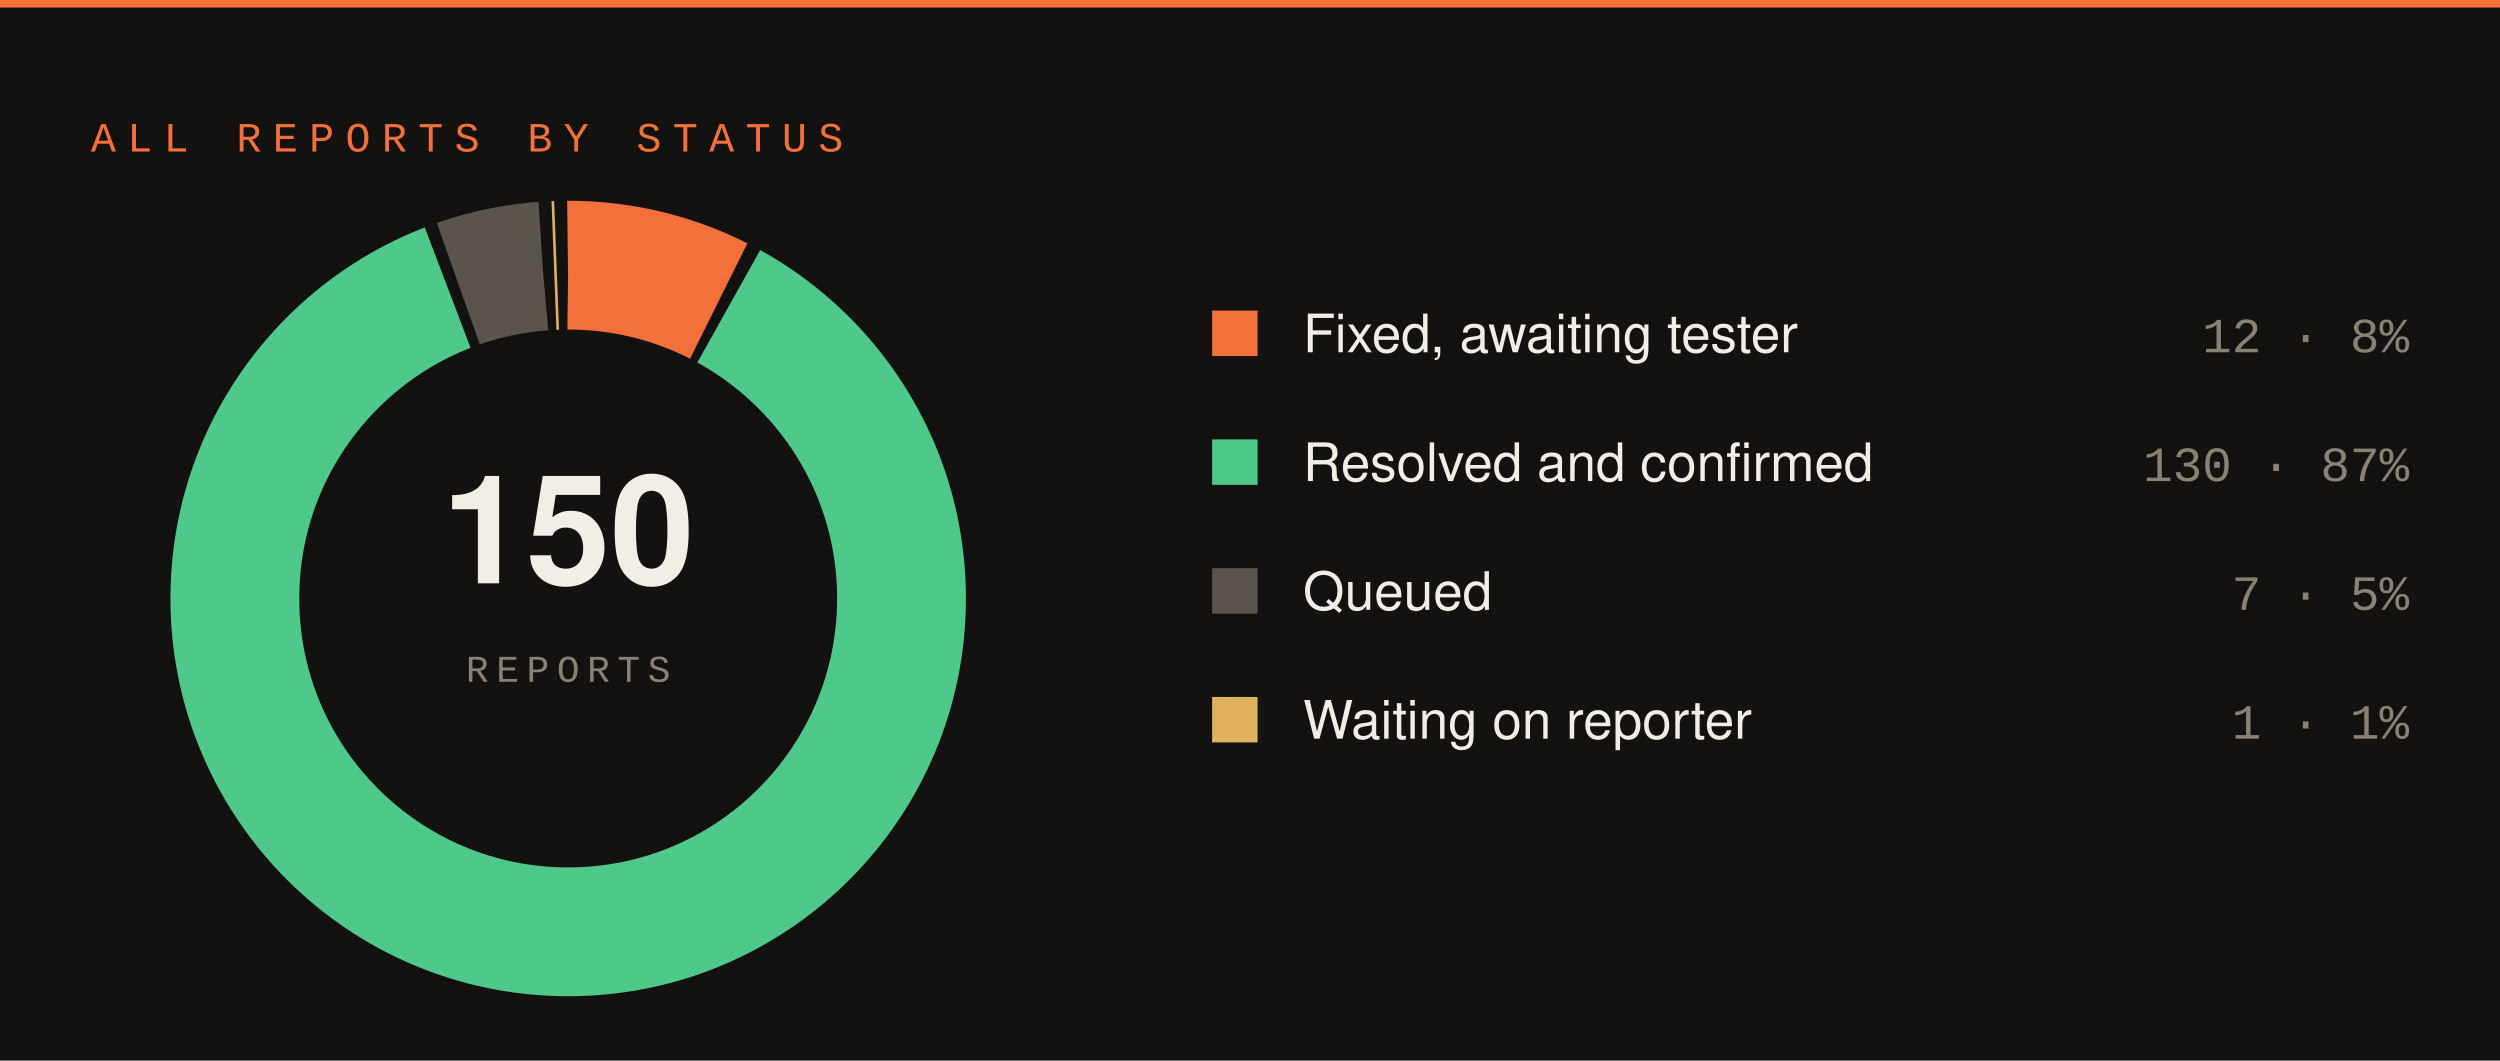
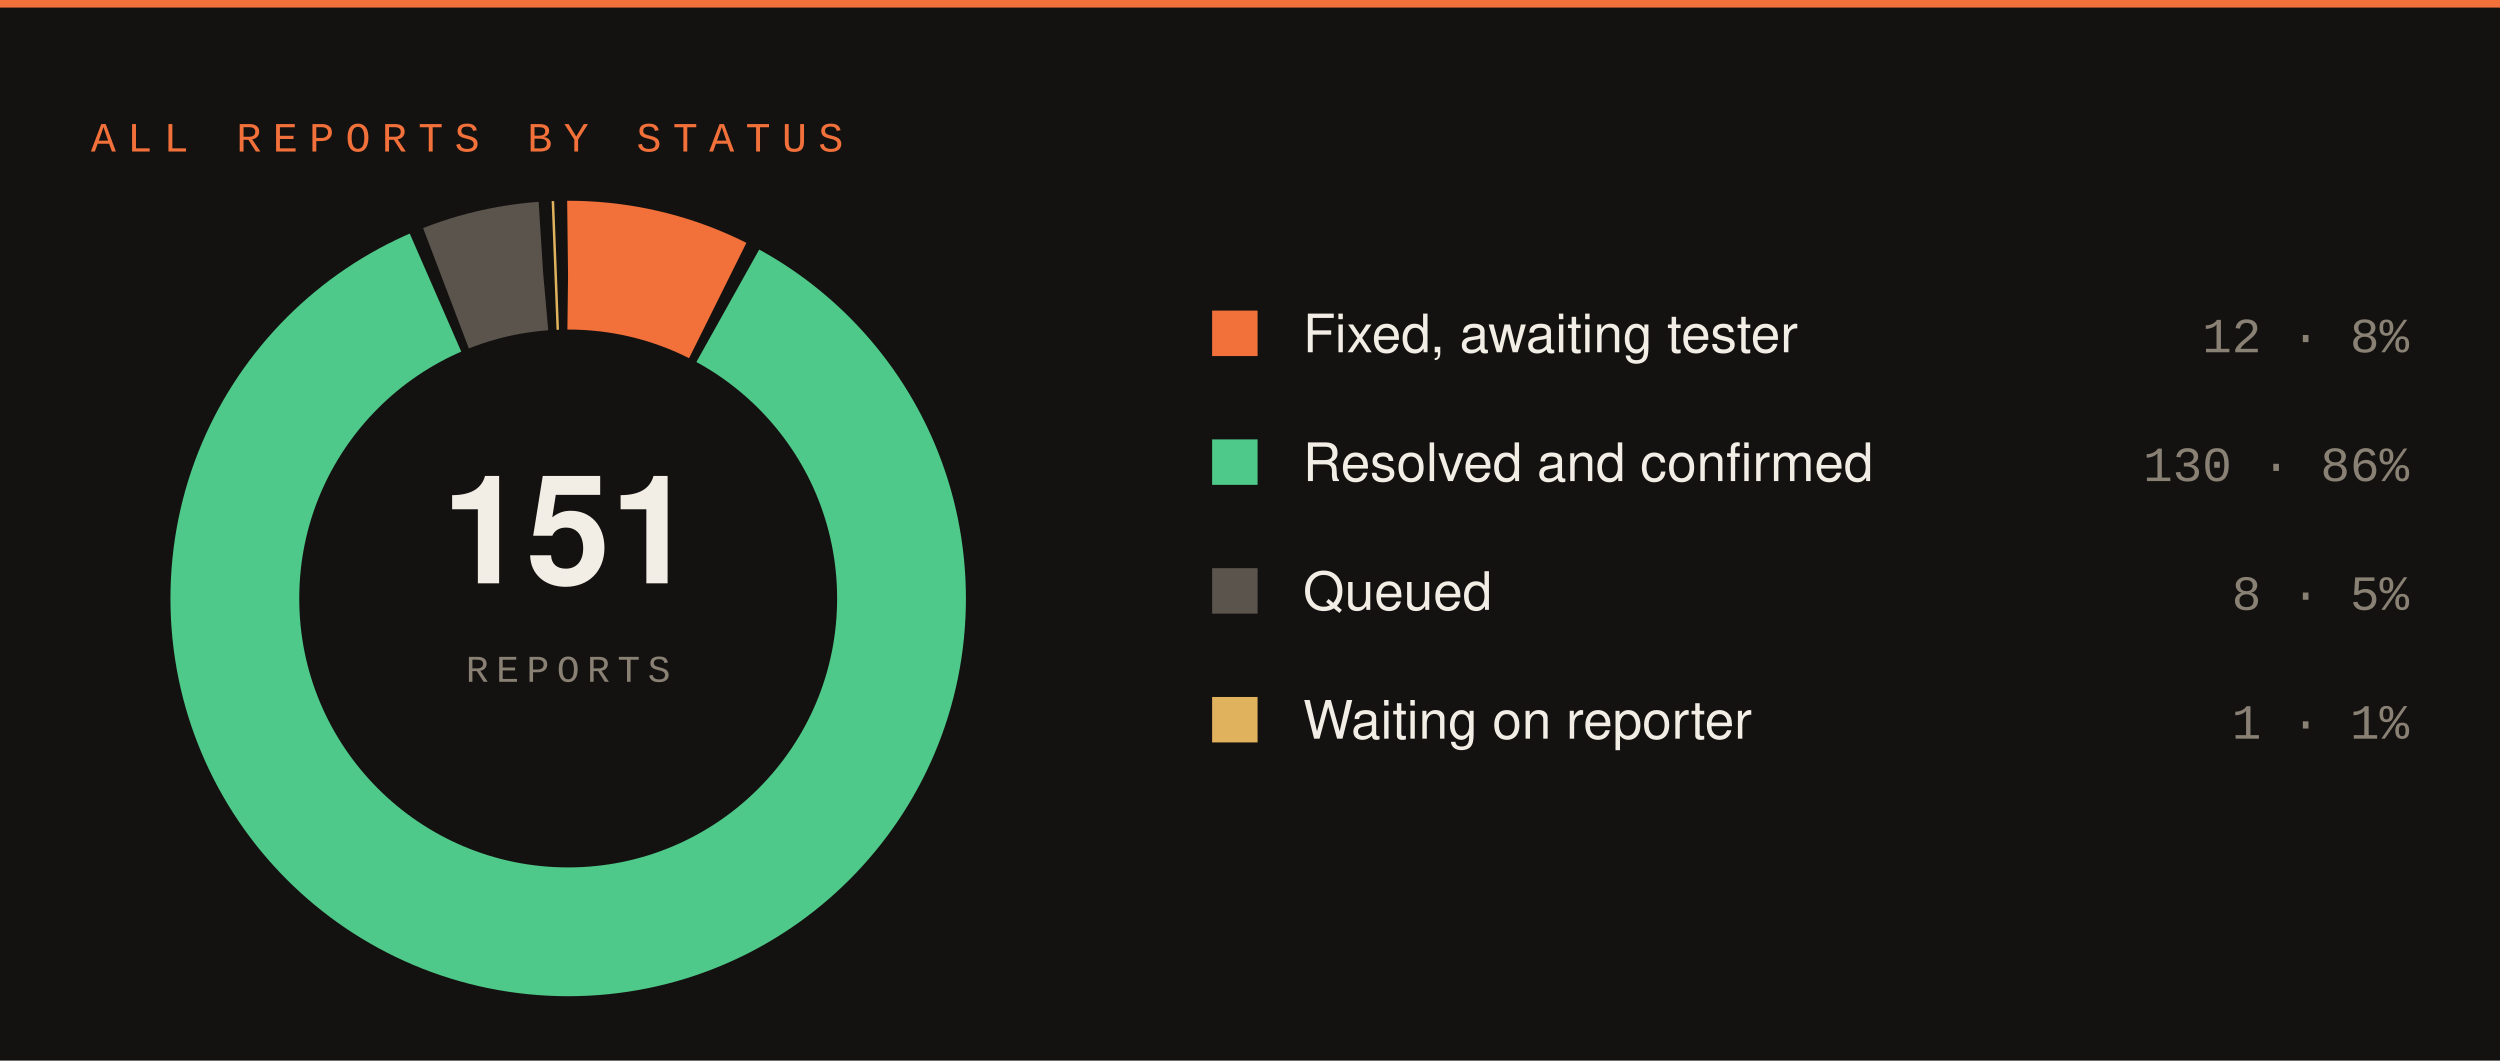
<svg xmlns="http://www.w3.org/2000/svg" width="660" height="280" viewBox="0 0 660 280">
  <rect width="660" height="280" fill="#141210" />
  <rect x="0" y="0" width="660" height="2" fill="#f2703a" />
  <text x="24" y="40" font-family="SFMono-Regular,Consolas,Liberation Mono,monospace" font-size="11" letter-spacing="3" fill="#f2703a">ALL REPORTS BY STATUS</text>
-   <circle cx="150" cy="158" r="88" fill="none" stroke="#f2703a" stroke-width="34" stroke-dasharray="41.23 511.69" stroke-dashoffset="-0.00" transform="rotate(-90 150 158)" />
-   <circle cx="150" cy="158" r="88" fill="none" stroke="#4ec98a" stroke-width="34" stroke-dasharray="476.20 76.72" stroke-dashoffset="-44.23" transform="rotate(-90 150 158)" />
-   <circle cx="150" cy="158" r="88" fill="none" stroke="#5a544c" stroke-width="34" stroke-dasharray="22.80 530.12" stroke-dashoffset="-523.43" transform="rotate(-90 150 158)" />
-   <circle cx="150" cy="158" r="88" fill="none" stroke="#e0b25e" stroke-width="34" stroke-dasharray="0.69 552.23" stroke-dashoffset="-549.23" transform="rotate(-90 150 158)" />
-   <text x="150" y="154" font-family="-apple-system,Segoe UI,Helvetica,Arial,sans-serif" font-size="40" font-weight="700" fill="#f2ede5" text-anchor="middle">150</text>
+   <circle cx="150" cy="158" r="88" fill="none" stroke="#f2703a" stroke-width="34" stroke-dasharray="40.94 511.98" stroke-dashoffset="-0.00" transform="rotate(-90 150 158)" />
+   <circle cx="150" cy="158" r="88" fill="none" stroke="#4ec98a" stroke-width="34" stroke-dasharray="473.02 79.90" stroke-dashoffset="-43.94" transform="rotate(-90 150 158)" />
+   <circle cx="150" cy="158" r="88" fill="none" stroke="#5a544c" stroke-width="34" stroke-dasharray="26.29 526.63" stroke-dashoffset="-519.96" transform="rotate(-90 150 158)" />
+   <circle cx="150" cy="158" r="88" fill="none" stroke="#e0b25e" stroke-width="34" stroke-dasharray="0.66 552.26" stroke-dashoffset="-549.26" transform="rotate(-90 150 158)" />
+   <text x="150" y="154" font-family="-apple-system,Segoe UI,Helvetica,Arial,sans-serif" font-size="40" font-weight="700" fill="#f2ede5" text-anchor="middle">151</text>
  <text x="150" y="180" font-family="SFMono-Regular,Consolas,Liberation Mono,monospace" font-size="10" letter-spacing="2" fill="#8a8175" text-anchor="middle">REPORTS</text>
  <rect x="320" y="82" width="12" height="12" fill="#f2703a" />
  <text x="344" y="93" font-family="-apple-system,Segoe UI,Helvetica,Arial,sans-serif" font-size="14" fill="#f2ede5">Fixed, awaiting tester</text>
  <text x="636" y="93" font-family="SFMono-Regular,Consolas,Liberation Mono,monospace" font-size="13" fill="#8a8175" text-anchor="end">12 · 8%</text>
  <rect x="320" y="116" width="12" height="12" fill="#4ec98a" />
  <text x="344" y="127" font-family="-apple-system,Segoe UI,Helvetica,Arial,sans-serif" font-size="14" fill="#f2ede5">Resolved and confirmed</text>
-   <text x="636" y="127" font-family="SFMono-Regular,Consolas,Liberation Mono,monospace" font-size="13" fill="#8a8175" text-anchor="end">130 · 87%</text>
+   <text x="636" y="127" font-family="SFMono-Regular,Consolas,Liberation Mono,monospace" font-size="13" fill="#8a8175" text-anchor="end">130 · 86%</text>
  <rect x="320" y="150" width="12" height="12" fill="#5a544c" />
  <text x="344" y="161" font-family="-apple-system,Segoe UI,Helvetica,Arial,sans-serif" font-size="14" fill="#f2ede5">Queued</text>
-   <text x="636" y="161" font-family="SFMono-Regular,Consolas,Liberation Mono,monospace" font-size="13" fill="#8a8175" text-anchor="end">7 · 5%</text>
+   <text x="636" y="161" font-family="SFMono-Regular,Consolas,Liberation Mono,monospace" font-size="13" fill="#8a8175" text-anchor="end">8 · 5%</text>
  <rect x="320" y="184" width="12" height="12" fill="#e0b25e" />
  <text x="344" y="195" font-family="-apple-system,Segoe UI,Helvetica,Arial,sans-serif" font-size="14" fill="#f2ede5">Waiting on reporter</text>
  <text x="636" y="195" font-family="SFMono-Regular,Consolas,Liberation Mono,monospace" font-size="13" fill="#8a8175" text-anchor="end">1 · 1%</text>
</svg>
